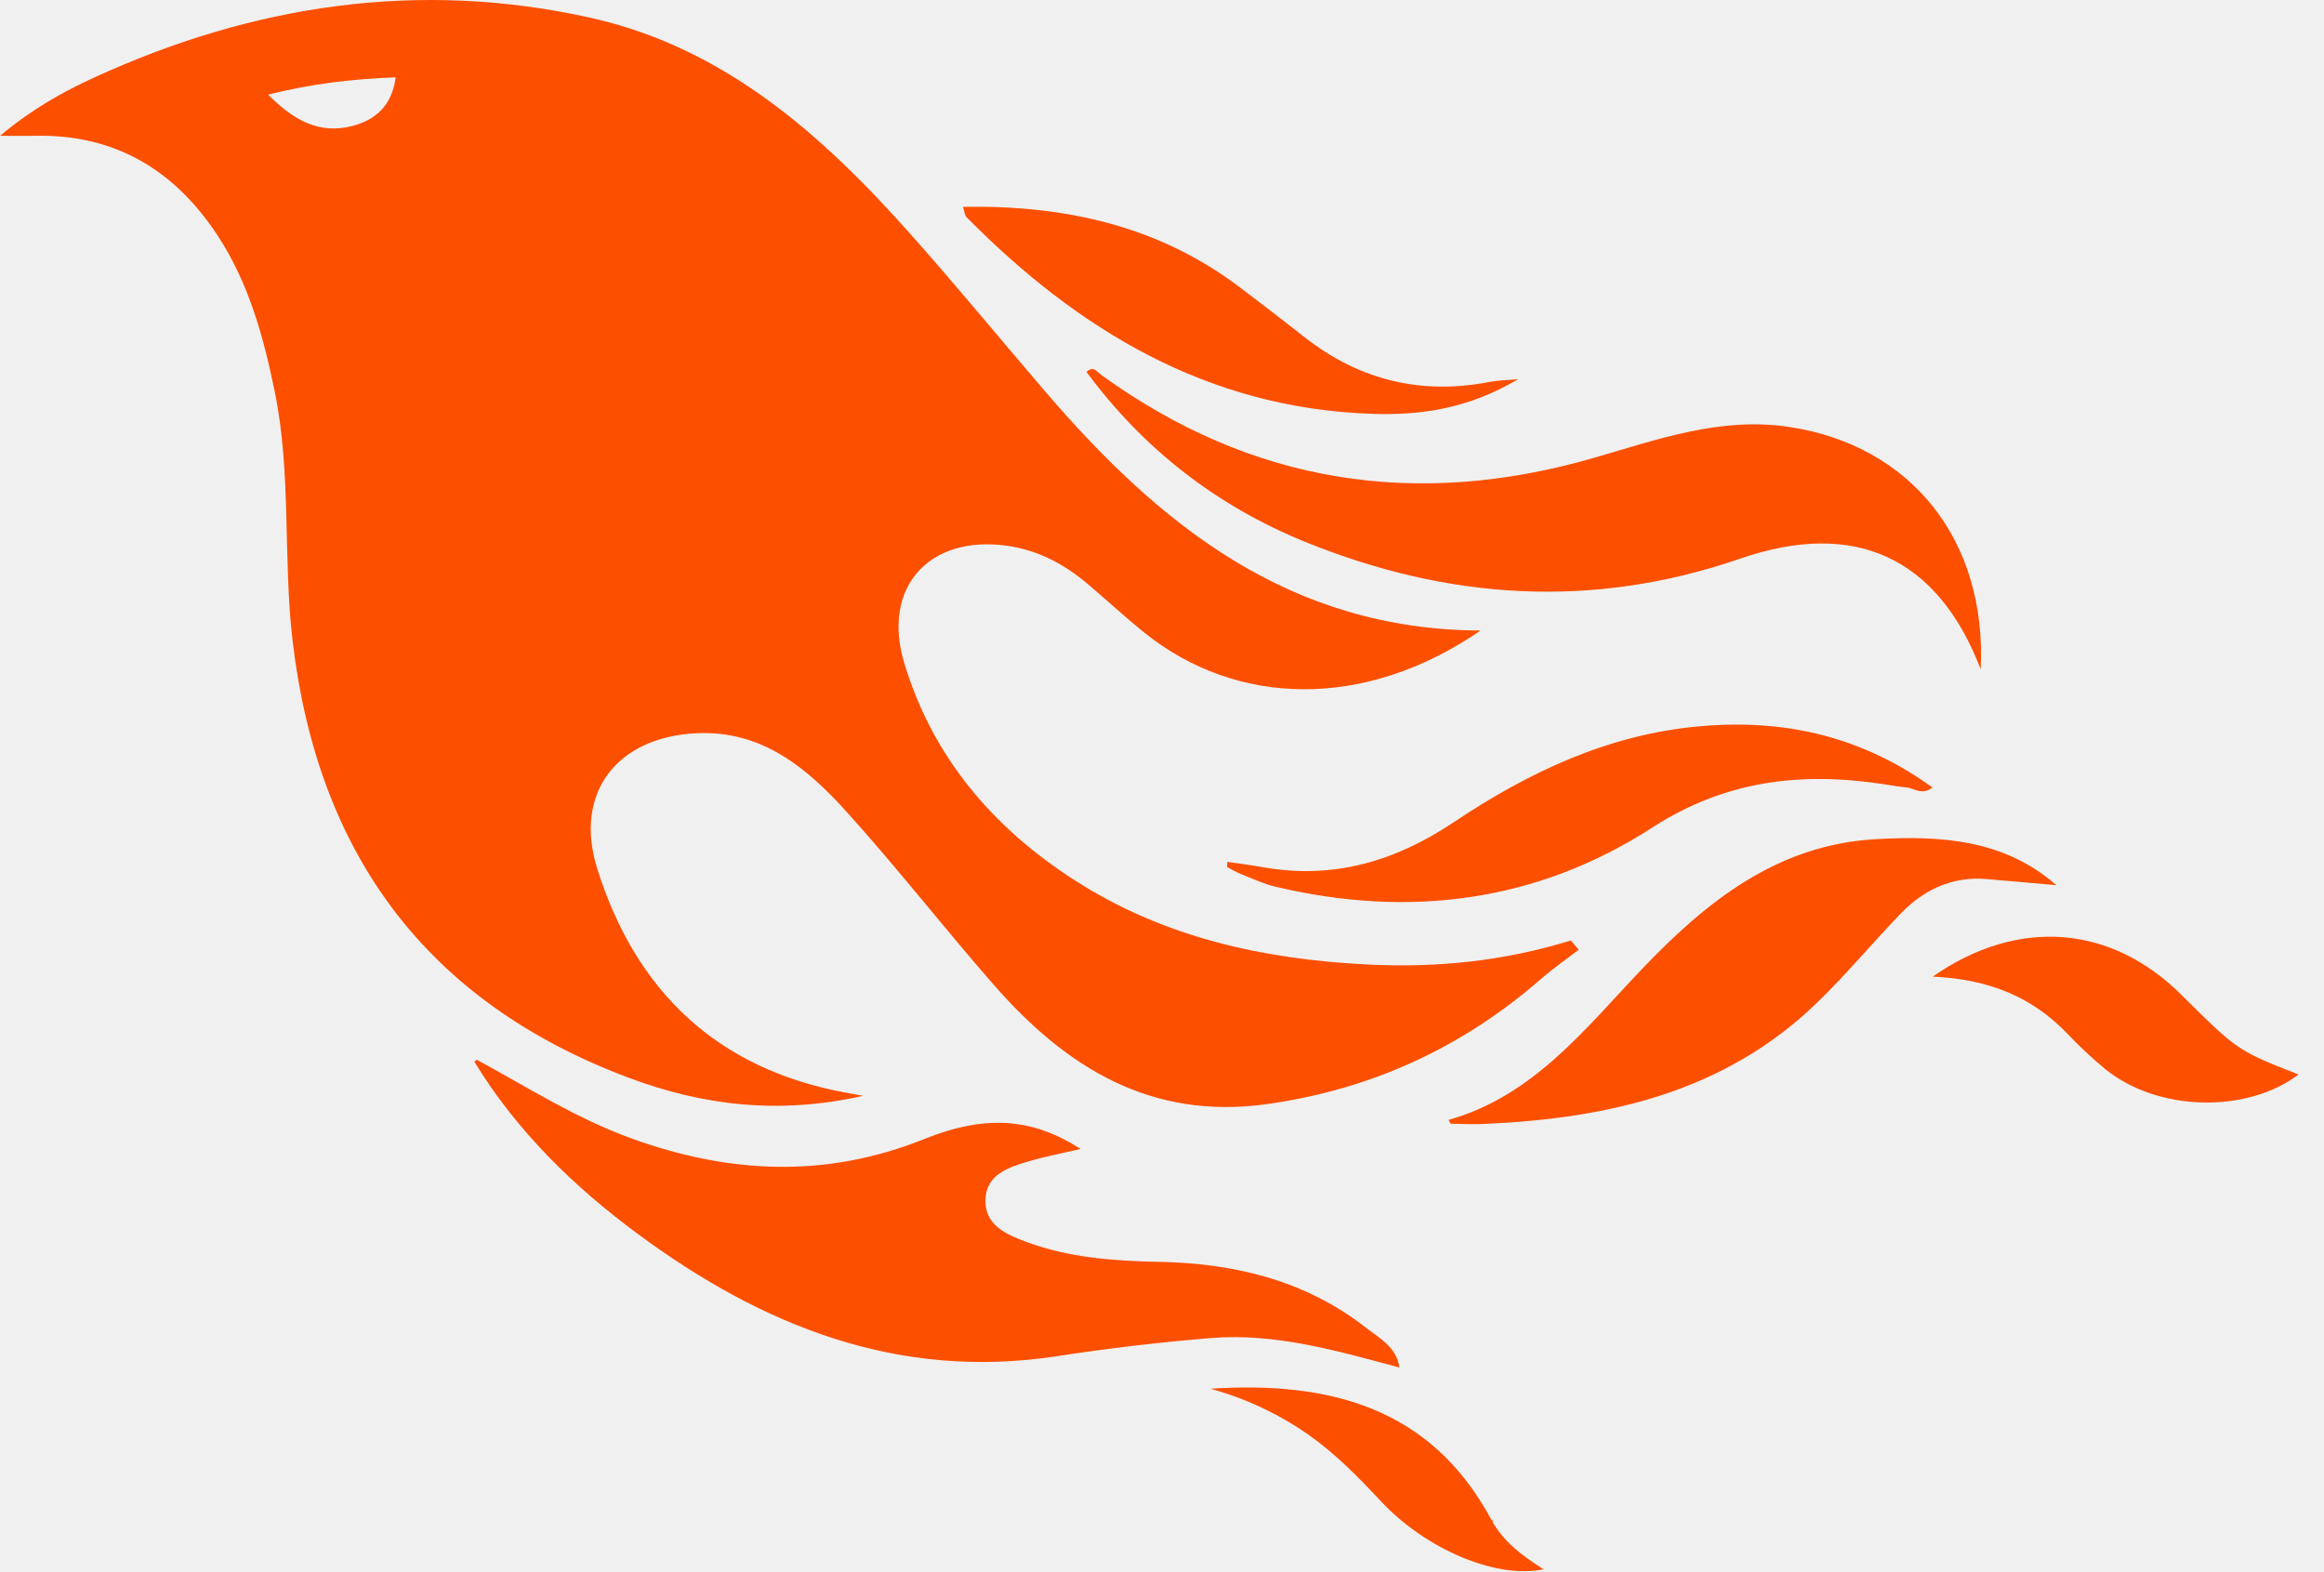
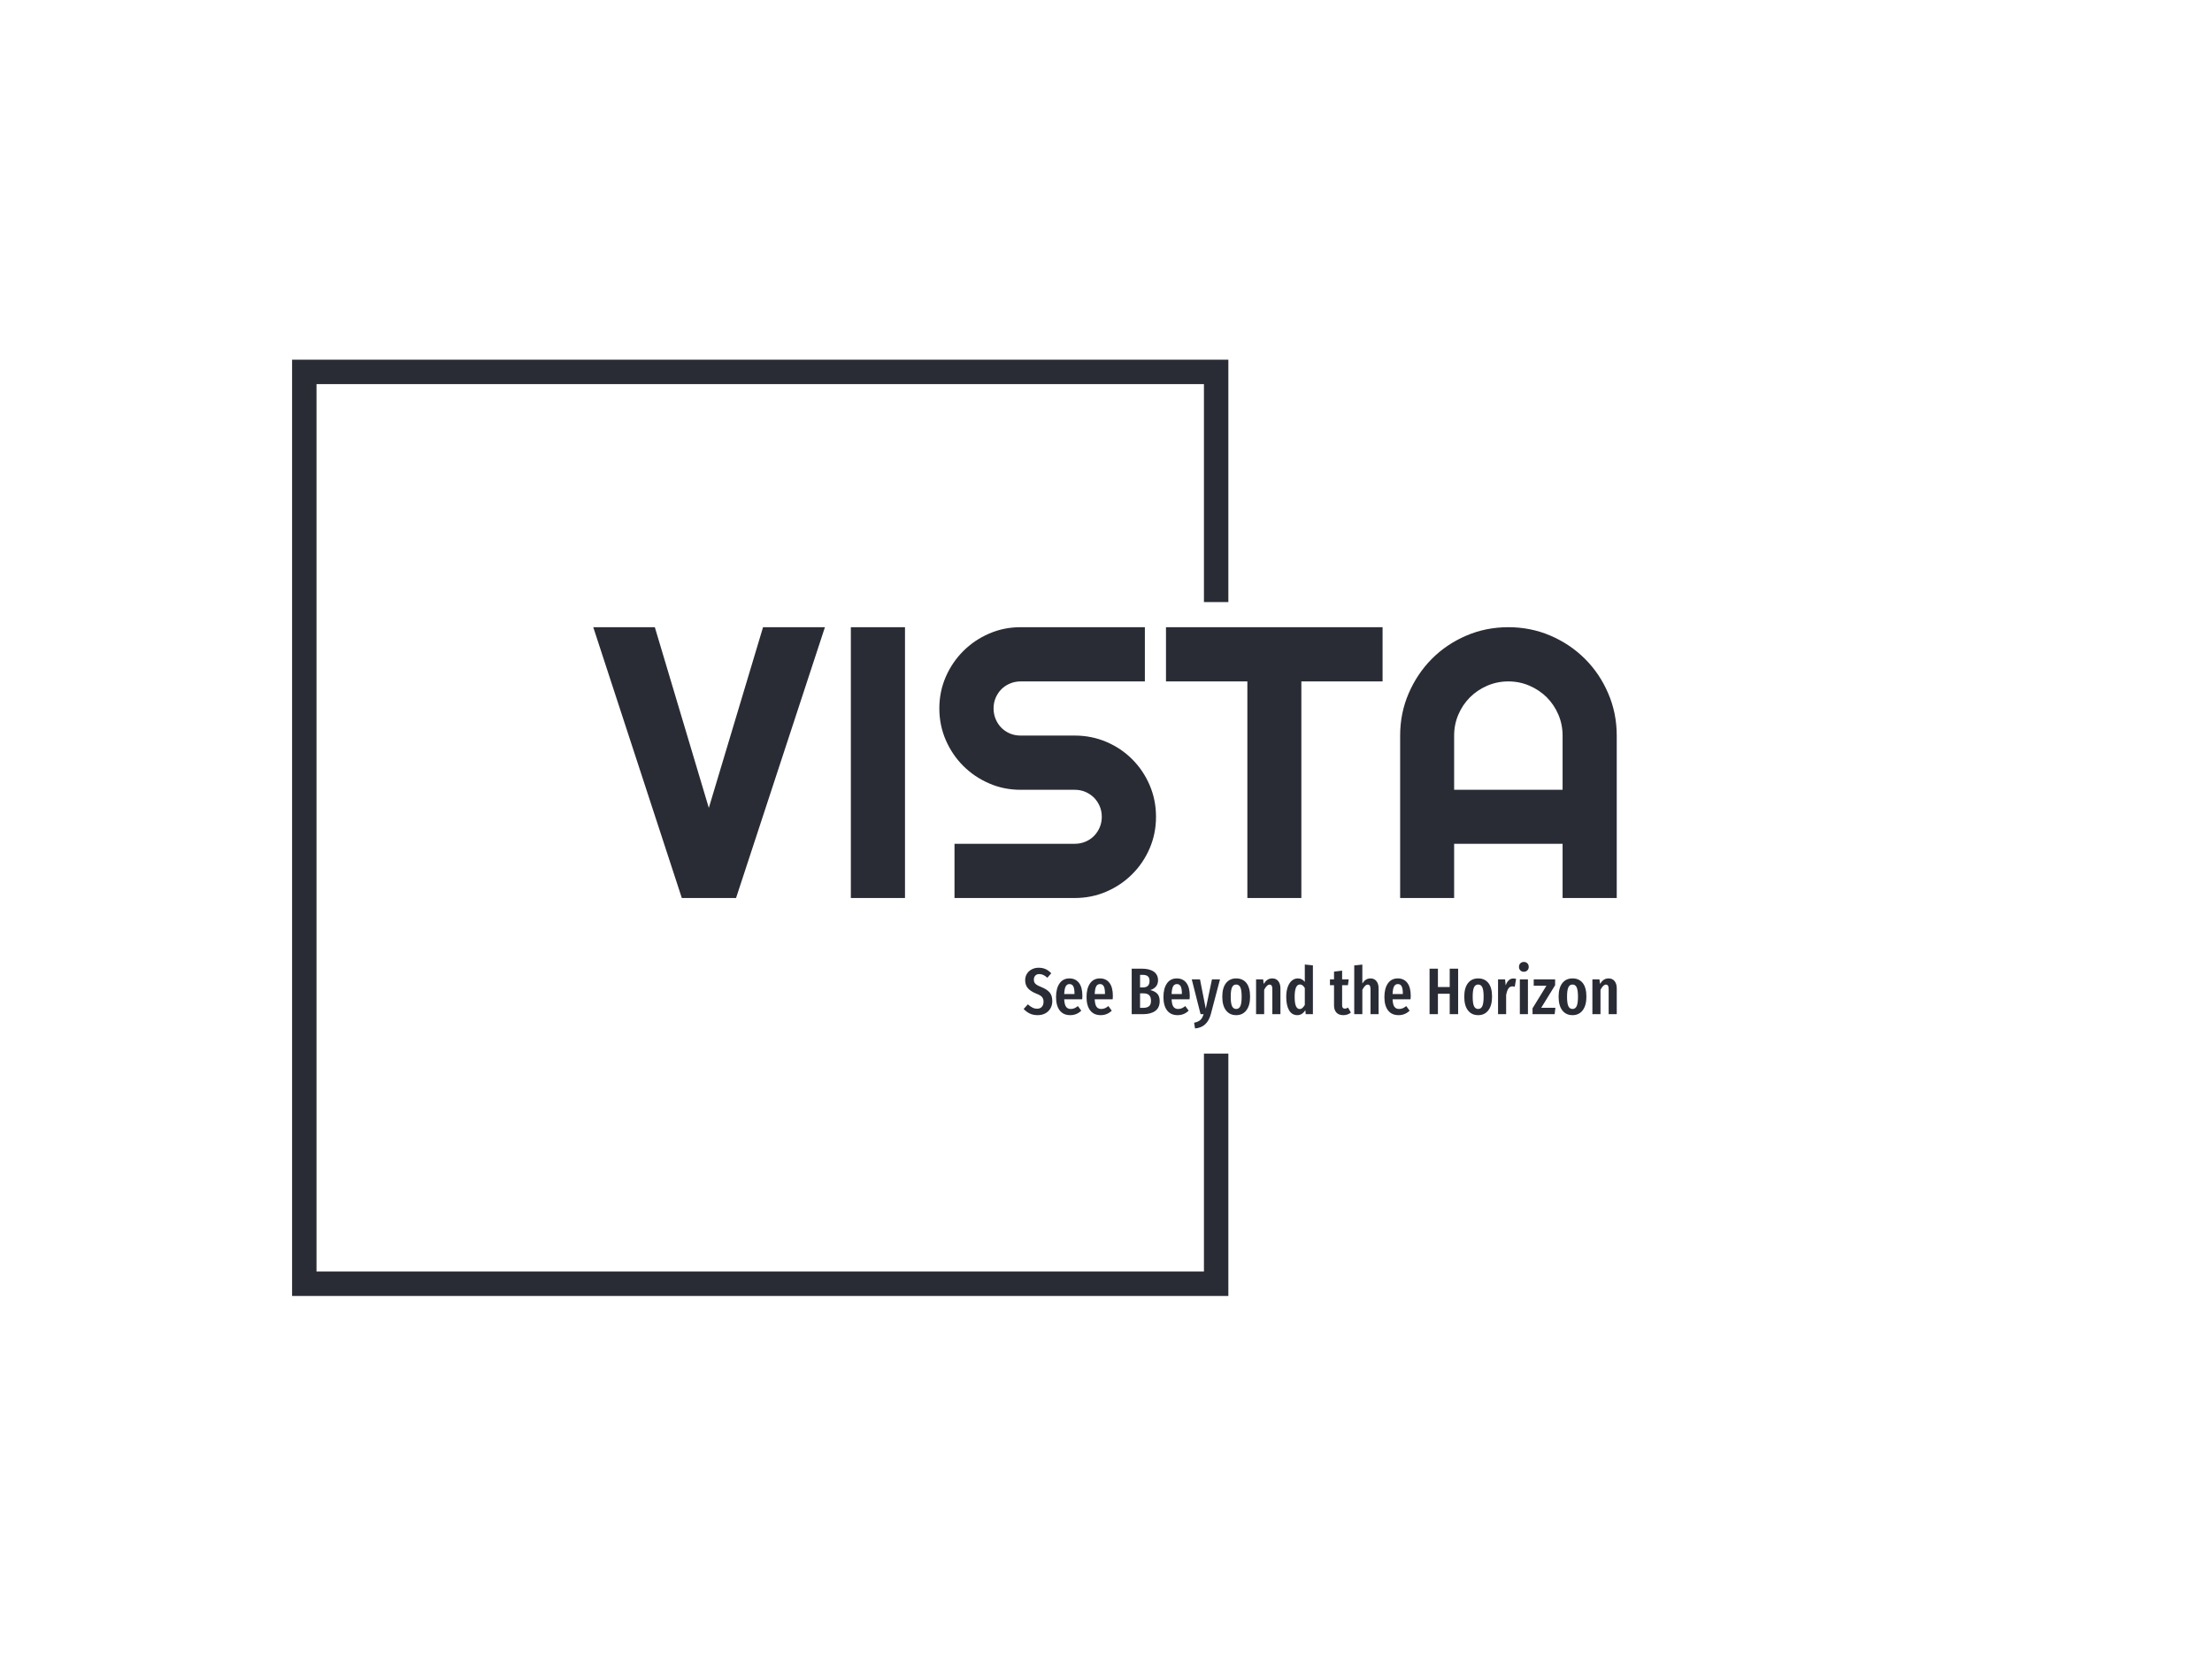
- <svg xmlns="http://www.w3.org/2000/svg" viewBox="0 0 71 48" fill="currentColor" aria-hidden="true">
-   <path d="m26.371 33.477-.552-.1c-3.92-.729-6.397-3.1-7.57-6.829-.733-2.324.597-4.035 3.035-4.148 1.995-.092 3.362 1.055 4.57 2.39 1.557 1.72 2.984 3.558 4.514 5.305 2.202 2.515 4.797 4.134 8.347 3.634 3.183-.448 5.958-1.725 8.371-3.828.363-.316.761-.592 1.144-.886l-.241-.284c-2.027.63-4.093.841-6.205.735-3.195-.16-6.24-.828-8.964-2.582-2.486-1.601-4.319-3.746-5.19-6.611-.704-2.315.736-3.934 3.135-3.6.948.133 1.746.56 2.463 1.165.583.493 1.143 1.015 1.738 1.493 2.8 2.25 6.712 2.375 10.265-.068-5.842-.026-9.817-3.24-13.308-7.313-1.366-1.594-2.7-3.216-4.095-4.785-2.698-3.036-5.692-5.71-9.79-6.623C12.8-.623 7.745.14 2.893 2.361 1.926 2.804.997 3.319 0 4.149c.494 0 .763.006 1.032 0 2.446-.064 4.28 1.023 5.602 3.024.962 1.457 1.415 3.104 1.761 4.798.513 2.515.247 5.078.544 7.605.761 6.494 4.08 11.026 10.26 13.346 2.267.852 4.591 1.135 7.172.555ZM10.751 3.852c-.976.246-1.756-.148-2.56-.962 1.377-.343 2.592-.476 3.897-.528-.107.848-.607 1.306-1.336 1.49Zm32.002 37.924c-.085-.626-.62-.901-1.04-1.228-1.857-1.446-4.03-1.958-6.333-2-1.375-.026-2.735-.128-4.031-.61-.595-.22-1.26-.505-1.244-1.272.015-.78.693-1 1.31-1.184.505-.15 1.026-.247 1.6-.382-1.46-.936-2.886-1.065-4.787-.3-2.993 1.202-5.943 1.06-8.926-.017-1.684-.608-3.179-1.563-4.735-2.408l-.077.057c1.29 2.115 3.034 3.817 5.004 5.271 3.793 2.8 7.936 4.471 12.784 3.73A66.714 66.714 0 0 1 37 40.877c1.98-.16 3.866.398 5.753.899Zm-9.14-30.345c-.105-.076-.206-.266-.42-.069 1.745 2.36 3.985 4.098 6.683 5.193 4.354 1.767 8.773 2.07 13.293.51 3.51-1.21 6.033-.028 7.343 3.38.19-3.955-2.137-6.837-5.843-7.401-2.084-.318-4.01.373-5.962.94-5.434 1.575-10.485.798-15.094-2.553Zm27.085 15.425c.708.059 1.416.123 2.124.185-1.6-1.405-3.55-1.517-5.523-1.404-3.003.17-5.167 1.903-7.14 3.972-1.739 1.824-3.31 3.87-5.903 4.604.043.078.054.117.066.117.35.005.699.021 1.047.005 3.768-.17 7.317-.965 10.14-3.7.89-.86 1.685-1.817 2.544-2.71.716-.746 1.584-1.159 2.645-1.07Zm-8.753-4.67c-2.812.246-5.254 1.409-7.548 2.943-1.766 1.18-3.654 1.738-5.776 1.37-.374-.066-.75-.114-1.124-.17l-.013.156c.135.07.265.151.405.207.354.14.702.308 1.07.395 4.083.971 7.992.474 11.516-1.803 2.221-1.435 4.521-1.707 7.013-1.336.252.038.503.083.756.107.234.022.479.255.795.003-2.179-1.574-4.526-2.096-7.094-1.872Zm-10.049-9.544c1.475.051 2.943-.142 4.486-1.059-.452.04-.643.04-.827.076-2.126.424-4.033-.04-5.733-1.383-.623-.493-1.257-.974-1.889-1.457-2.503-1.914-5.374-2.555-8.514-2.5.05.154.054.26.108.315 3.417 3.455 7.371 5.836 12.369 6.008Zm24.727 17.731c-2.114-2.097-4.952-2.367-7.578-.537 1.738.078 3.043.632 4.101 1.728a13 13 0 0 0 1.182 1.106c1.6 1.29 4.311 1.352 5.896.155-1.861-.726-1.861-.726-3.601-2.452Zm-21.058 16.06c-1.858-3.46-4.981-4.24-8.59-4.008a9.667 9.667 0 0 1 2.977 1.39c.84.586 1.547 1.311 2.243 2.055 1.38 1.473 3.534 2.376 4.962 2.07-.656-.412-1.238-.848-1.592-1.507Zl-.006.006-.036-.004.021.018.012.053Za.127.127 0 0 0 .015.043c.005.008.038 0 .058-.002Zl-.008.01.005.026.024.014Z" fill="#FD4F00" />
+ <svg xmlns="http://www.w3.org/2000/svg" version="1.1" width="2000" height="1500" viewBox="0 0 2000 1500">
+   <rect width="2000" height="1500" fill="#ffffff" />
+   <g transform="matrix(0.75,0,0,0.75,249.0909,278.9855)">
+     <svg viewBox="0 0 396 248" data-background-color="#ffffff" preserveAspectRatio="xMidYMid meet" height="1252" width="2000">
+       <g id="tight-bounds" transform="matrix(1,0,0,1,0.24,0.4)">
+         <svg viewBox="0 0 395.52 247.2" height="247.2" width="395.52">
+           <g>
+             <svg />
+           </g>
+           <g>
+             <svg viewBox="0 0 395.52 247.2" height="247.2" width="395.52">
+               <g transform="matrix(1,0,0,1,75.54432,75.69015)">
+                 <svg viewBox="0 0 244.431 95.82" height="95.82" width="244.431">
+                   <g>
+                     <svg viewBox="0 0 244.431 95.82" height="95.82" width="244.431">
+                       <g>
+                         <svg viewBox="0 0 244.431 95.82" height="95.82" width="244.431">
+                           <g>
+                             <svg viewBox="0 0 244.431 95.82" height="95.82" width="244.431">
+                               <g id="textblocktransform">
+                                 <svg viewBox="0 0 244.431 95.82" height="95.82" width="244.431" id="textblock">
+                                   <g>
+                                     <svg viewBox="0 0 244.431 64.671" height="64.671" width="244.431">
+                                       <g transform="matrix(1,0,0,1,0,0)">
+                                         <svg width="244.431" viewBox="0.05 -35.01 132.31 35.01" height="64.671" data-palette-color="#2a2c35">
+                                           <path d="M22-35.01L30-35.01 18.51 0 11.5 0 0.05-35.01 8.01-35.01 14.99-11.65 22-35.01ZM40.35-35.01L40.35 0 33.35 0 33.35-35.01 40.35-35.01ZM44.79-24.51L44.79-24.51Q44.79-26.68 45.62-28.59 46.45-30.49 47.88-31.92 49.31-33.35 51.22-34.18 53.12-35.01 55.29-35.01L55.29-35.01 71.36-35.01 71.36-28 55.29-28Q54.56-28 53.93-27.73 53.29-27.47 52.81-26.99 52.34-26.51 52.07-25.88 51.8-25.24 51.8-24.51L51.8-24.51Q51.8-23.78 52.07-23.13 52.34-22.49 52.81-22.01 53.29-21.53 53.93-21.26 54.56-21 55.29-21L55.29-21 62.3-21Q64.47-21 66.39-20.18 68.31-19.36 69.73-17.93 71.16-16.5 71.98-14.59 72.8-12.67 72.8-10.5L72.8-10.5Q72.8-8.33 71.98-6.42 71.16-4.52 69.73-3.09 68.31-1.66 66.39-0.83 64.47 0 62.3 0L62.3 0 46.75 0 46.75-7.01 62.3-7.01Q63.03-7.01 63.67-7.28 64.3-7.54 64.78-8.02 65.25-8.5 65.52-9.13 65.79-9.77 65.79-10.5L65.79-10.5Q65.79-11.23 65.52-11.87 65.25-12.5 64.78-12.98 64.3-13.45 63.67-13.72 63.03-13.99 62.3-13.99L62.3-13.99 55.29-13.99Q53.12-13.99 51.22-14.82 49.31-15.65 47.88-17.08 46.45-18.51 45.62-20.42 44.79-22.34 44.79-24.51ZM91.59-28L91.59 0 84.61 0 84.61-28 74.09-28 74.09-35.01 102.09-35.01 102.09-28 91.59-28ZM111.34-13.99L125.36-13.99 125.36-21Q125.36-22.44 124.81-23.72 124.26-25 123.31-25.95 122.35-26.9 121.07-27.45 119.79-28 118.35-28L118.35-28Q116.91-28 115.63-27.45 114.35-26.9 113.39-25.95 112.44-25 111.89-23.72 111.34-22.44 111.34-21L111.34-21 111.34-13.99ZM132.36-21L132.36 0 125.36 0 125.36-7.01 111.34-7.01 111.34 0 104.36 0 104.36-21Q104.36-23.9 105.46-26.45 106.56-29 108.45-30.91 110.34-32.81 112.89-33.91 115.44-35.01 118.35-35.01L118.35-35.01Q121.25-35.01 123.81-33.91 126.36-32.81 128.26-30.91 130.17-29 131.26-26.45 132.36-23.9 132.36-21L132.36-21Z" opacity="1" transform="matrix(1,0,0,1,0,0)" fill="#2a2c35" class="wordmark-text-0" data-fill-palette-color="primary" id="text-0" />
+                                         </svg>
+                                       </g>
+                                     </svg>
+                                   </g>
+                                   <g transform="matrix(1,0,0,1,102.7834,79.93776)">
+                                     <svg viewBox="0 0 141.648 15.882" height="15.882" width="141.648">
+                                       <g transform="matrix(1,0,0,1,0,0)">
+                                         <svg width="141.648" viewBox="0.35 -39.65 450.35 50.5" height="15.882" data-palette-color="#2a2c35">
+                                           <path d="M11.75-35.25Q14.75-35.25 17.05-34.2 19.35-33.15 21.3-31.05L21.3-31.05 18.35-27.65Q16.8-29.05 15.33-29.75 13.85-30.45 12.2-30.45L12.2-30.45Q10.3-30.45 9.2-29.28 8.1-28.1 8.1-26.2L8.1-26.2Q8.1-24.3 9.25-23.1 10.4-21.9 13.75-20.6L13.75-20.6Q18.05-18.85 20.08-16.5 22.1-14.15 22.1-9.85L22.1-9.85Q22.1-6.9 20.75-4.48 19.4-2.05 16.88-0.65 14.35 0.75 11 0.75L11 0.75Q7.55 0.75 5-0.48 2.45-1.7 0.35-3.95L0.35-3.95 3.55-7.45Q5.35-5.85 7-5 8.65-4.15 10.6-4.15L10.6-4.15Q12.9-4.15 14.18-5.58 15.45-7 15.45-9.45L15.45-9.45Q15.45-11.6 14.33-12.98 13.2-14.35 10.15-15.5L10.15-15.5Q5.55-17.35 3.53-19.75 1.5-22.15 1.5-25.75L1.5-25.75Q1.5-28.5 2.83-30.65 4.15-32.8 6.5-34.02 8.85-35.25 11.75-35.25L11.75-35.25ZM44.95-13.85Q44.95-13.4 44.8-11.3L44.8-11.3 31.15-11.3Q31.35-7.2 32.57-5.58 33.8-3.95 36.05-3.95L36.05-3.95Q37.6-3.95 38.85-4.48 40.1-5 41.55-6.15L41.55-6.15 44.1-2.65Q40.6 0.75 35.7 0.75L35.7 0.75Q30.5 0.75 27.72-2.85 24.95-6.45 24.95-13L24.95-13Q24.95-19.55 27.6-23.35 30.25-27.15 35.1-27.15L35.1-27.15Q39.75-27.15 42.35-23.78 44.95-20.4 44.95-13.85L44.95-13.85ZM38.95-15.3L38.95-15.65Q38.95-19.4 38.05-21.13 37.15-22.85 35.15-22.85L35.15-22.85Q33.3-22.85 32.32-21.18 31.35-19.5 31.15-15.3L31.15-15.3 38.95-15.3ZM68.09-13.85Q68.09-13.4 67.95-11.3L67.95-11.3 54.3-11.3Q54.5-7.2 55.72-5.58 56.95-3.95 59.2-3.95L59.2-3.95Q60.75-3.95 62-4.48 63.25-5 64.7-6.15L64.7-6.15 67.25-2.65Q63.75 0.75 58.85 0.75L58.85 0.75Q53.65 0.75 50.87-2.85 48.1-6.45 48.1-13L48.1-13Q48.1-19.55 50.75-23.35 53.4-27.15 58.25-27.15L58.25-27.15Q62.9-27.15 65.5-23.78 68.09-20.4 68.09-13.85L68.09-13.85ZM62.1-15.3L62.1-15.65Q62.1-19.4 61.2-21.13 60.3-22.85 58.3-22.85L58.3-22.85Q56.45-22.85 55.47-21.18 54.5-19.5 54.3-15.3L54.3-15.3 62.1-15.3ZM96.44-18.3Q99.79-17.55 101.72-15.63 103.64-13.7 103.64-9.9L103.64-9.9Q103.64-4.9 100.27-2.45 96.89 0 91.09 0L91.09 0 82.39 0 82.39-34.55 89.94-34.55Q95.89-34.55 99.14-32.3 102.39-30.05 102.39-25.75L102.39-25.75Q102.39-22.85 100.77-20.95 99.14-19.05 96.44-18.3L96.44-18.3ZM90.59-29.85L88.74-29.85 88.74-20.3 90.89-20.3Q95.94-20.3 95.94-25.2L95.94-25.2Q95.94-27.65 94.67-28.75 93.39-29.85 90.59-29.85L90.59-29.85ZM91.14-4.8Q94.04-4.8 95.54-6.03 97.04-7.25 97.04-10.15L97.04-10.15Q97.04-13.05 95.64-14.43 94.24-15.8 91.29-15.8L91.29-15.8 88.74-15.8 88.74-4.8 91.14-4.8ZM126.49-13.85Q126.49-13.4 126.34-11.3L126.34-11.3 112.69-11.3Q112.89-7.2 114.11-5.58 115.34-3.95 117.59-3.95L117.59-3.95Q119.14-3.95 120.39-4.48 121.64-5 123.09-6.15L123.09-6.15 125.64-2.65Q122.14 0.75 117.24 0.75L117.24 0.75Q112.04 0.75 109.26-2.85 106.49-6.45 106.49-13L106.49-13Q106.49-19.55 109.14-23.35 111.79-27.15 116.64-27.15L116.64-27.15Q121.29-27.15 123.89-23.78 126.49-20.4 126.49-13.85L126.49-13.85ZM120.49-15.3L120.49-15.65Q120.49-19.4 119.59-21.13 118.69-22.85 116.69-22.85L116.69-22.85Q114.84-22.85 113.86-21.18 112.89-19.5 112.69-15.3L112.69-15.3 120.49-15.3ZM149.44-26.45L142.44 0.1Q141.14 4.9 138.24 7.65 135.34 10.4 130.49 10.85L130.49 10.85 129.79 6.5Q132.94 5.85 134.51 4.42 136.09 3 136.99 0L136.99 0 134.69 0 127.99-26.45 134.24-26.45 138.64-4.1 143.34-26.45 149.44-26.45ZM161.73-27.15Q166.73-27.15 169.51-23.65 172.28-20.15 172.28-13.25L172.28-13.25Q172.28-6.65 169.48-2.95 166.68 0.75 161.73 0.75L161.73 0.75Q156.78 0.75 153.98-2.88 151.18-6.5 151.18-13.25L151.18-13.25Q151.18-19.95 153.98-23.55 156.78-27.15 161.73-27.15L161.73-27.15ZM161.73-22.5Q159.58-22.5 158.58-20.38 157.58-18.25 157.58-13.25L157.58-13.25Q157.58-8.2 158.58-6.08 159.58-3.95 161.73-3.95L161.73-3.95Q163.88-3.95 164.88-6.08 165.88-8.2 165.88-13.25L165.88-13.25Q165.88-18.3 164.88-20.4 163.88-22.5 161.73-22.5L161.73-22.5ZM189.18-27.15Q192.03-27.15 193.68-25.1 195.33-23.05 195.33-19.6L195.33-19.6 195.33 0 189.18 0 189.18-18.9Q189.18-20.8 188.66-21.63 188.13-22.45 187.13-22.45L187.13-22.45Q185.03-22.45 182.98-18.5L182.98-18.5 182.98 0 176.83 0 176.83-26.45 182.18-26.45 182.63-23Q183.98-25.1 185.51-26.13 187.03-27.15 189.18-27.15L189.18-27.15ZM213.83-37.7L219.98-37.05 219.98 0 214.53 0 214.23-3.05Q211.88 0.75 208.18 0.75L208.18 0.75Q204.08 0.75 201.9-2.93 199.73-6.6 199.73-13.2L199.73-13.2Q199.73-17.4 200.85-20.58 201.98-23.75 203.98-25.45 205.98-27.15 208.58-27.15L208.58-27.15Q211.78-27.15 213.83-24.5L213.83-24.5 213.83-37.7ZM209.93-3.9Q211.08-3.9 212-4.7 212.93-5.5 213.83-7L213.83-7 213.83-19.85Q212.23-22.55 210.18-22.55L210.18-22.55Q206.13-22.55 206.13-13.25L206.13-13.25Q206.13-8.2 207.13-6.05 208.13-3.9 209.93-3.9L209.93-3.9ZM246.67-5L248.82-1.2Q246.37 0.75 243.07 0.75L243.07 0.75Q239.62 0.75 237.82-1.23 236.02-3.2 236.02-6.6L236.02-6.6 236.02-22 232.92-22 232.92-26.45 236.02-26.45 236.02-32.3 242.17-33.05 242.17-26.45 247.17-26.45 246.57-22 242.17-22 242.17-6.6Q242.17-4.2 244.22-4.2L244.22-4.2Q244.87-4.2 245.37-4.38 245.87-4.55 246.67-5L246.67-5ZM263.72-27.15Q266.57-27.15 268.22-25.1 269.87-23.05 269.87-19.6L269.87-19.6 269.87 0 263.72 0 263.72-18.9Q263.72-20.8 263.2-21.63 262.67-22.45 261.67-22.45L261.67-22.45Q259.57-22.45 257.52-18.5L257.52-18.5 257.52 0 251.37 0 251.37-37 257.52-37.65 257.52-23.3Q258.77-25.25 260.25-26.2 261.72-27.15 263.72-27.15L263.72-27.15ZM294.27-13.85Q294.27-13.4 294.12-11.3L294.12-11.3 280.47-11.3Q280.67-7.2 281.89-5.58 283.12-3.95 285.37-3.95L285.37-3.95Q286.92-3.95 288.17-4.48 289.42-5 290.87-6.15L290.87-6.15 293.42-2.65Q289.92 0.75 285.02 0.75L285.02 0.75Q279.82 0.75 277.04-2.85 274.27-6.45 274.27-13L274.27-13Q274.27-19.55 276.92-23.35 279.57-27.15 284.42-27.15L284.42-27.15Q289.07-27.15 291.67-23.78 294.27-20.4 294.27-13.85L294.27-13.85ZM288.27-15.3L288.27-15.65Q288.27-19.4 287.37-21.13 286.47-22.85 284.47-22.85L284.47-22.85Q282.62-22.85 281.64-21.18 280.67-19.5 280.47-15.3L280.47-15.3 288.27-15.3ZM330.26 0L323.86 0 323.86-15.5 314.91-15.5 314.91 0 308.56 0 308.56-34.55 314.91-34.55 314.91-20.6 323.86-20.6 323.86-34.55 330.26-34.55 330.26 0ZM345.46-27.15Q350.46-27.15 353.24-23.65 356.01-20.15 356.01-13.25L356.01-13.25Q356.01-6.65 353.21-2.95 350.41 0.75 345.46 0.75L345.46 0.75Q340.51 0.75 337.71-2.88 334.91-6.5 334.91-13.25L334.91-13.25Q334.91-19.95 337.71-23.55 340.51-27.15 345.46-27.15L345.46-27.15ZM345.46-22.5Q343.31-22.5 342.31-20.38 341.31-18.25 341.31-13.25L341.31-13.25Q341.31-8.2 342.31-6.08 343.31-3.95 345.46-3.95L345.46-3.95Q347.61-3.95 348.61-6.08 349.61-8.2 349.61-13.25L349.61-13.25Q349.61-18.3 348.61-20.4 347.61-22.5 345.46-22.5L345.46-22.5ZM372.21-27.1Q373.36-27.1 374.26-26.75L374.26-26.75 373.26-20.85Q372.26-21.1 371.41-21.1L371.41-21.1Q369.51-21.1 368.41-19.45 367.31-17.8 366.71-14.55L366.71-14.55 366.71 0 360.56 0 360.56-26.45 365.91-26.45 366.36-21.85Q368.21-27.1 372.21-27.1L372.21-27.1ZM377.11-26.45L383.26-26.45 383.26 0 377.11 0 377.11-26.45ZM380.16-39.65Q381.81-39.65 382.83-38.6 383.86-37.55 383.86-35.9L383.86-35.9Q383.86-34.3 382.83-33.25 381.81-32.2 380.16-32.2L380.16-32.2Q378.51-32.2 377.48-33.25 376.46-34.3 376.46-35.9L376.46-35.9Q376.46-37.55 377.48-38.6 378.51-39.65 380.16-39.65L380.16-39.65ZM387.65-26.45L403.9-26.45 403.9-22 393.35-4.85 404.1-4.85 403.55 0 386.75 0 386.75-4.45 397.3-21.6 387.65-21.6 387.65-26.45ZM417.1-27.15Q422.1-27.15 424.88-23.65 427.65-20.15 427.65-13.25L427.65-13.25Q427.65-6.65 424.85-2.95 422.05 0.75 417.1 0.75L417.1 0.75Q412.15 0.75 409.35-2.88 406.55-6.5 406.55-13.25L406.55-13.25Q406.55-19.95 409.35-23.55 412.15-27.15 417.1-27.15L417.1-27.15ZM417.1-22.5Q414.95-22.5 413.95-20.38 412.95-18.25 412.95-13.25L412.95-13.25Q412.95-8.2 413.95-6.08 414.95-3.95 417.1-3.95L417.1-3.95Q419.25-3.95 420.25-6.08 421.25-8.2 421.25-13.25L421.25-13.25Q421.25-18.3 420.25-20.4 419.25-22.5 417.1-22.5L417.1-22.5ZM444.55-27.15Q447.4-27.15 449.05-25.1 450.7-23.05 450.7-19.6L450.7-19.6 450.7 0 444.55 0 444.55-18.9Q444.55-20.8 444.02-21.63 443.5-22.45 442.5-22.45L442.5-22.45Q440.4-22.45 438.35-18.5L438.35-18.5 438.35 0 432.2 0 432.2-26.45 437.55-26.45 438-23Q439.35-25.1 440.87-26.13 442.4-27.15 444.55-27.15L444.55-27.15Z" opacity="1" transform="matrix(1,0,0,1,0,0)" fill="#2a2c35" class="slogan-text-1" data-fill-palette-color="secondary" id="text-1" />
+                                         </svg>
+                                       </g>
+                                     </svg>
+                                   </g>
+                                 </svg>
+                               </g>
+                             </svg>
+                           </g>
+                         </svg>
+                       </g>
+                     </svg>
+                   </g>
+                 </svg>
+               </g>
+               <path d="M227.219 69.69L227.219 11.81 3.638 11.81 3.638 235.39 227.219 235.39 227.219 177.51 221.387 177.51 221.387 229.558 9.471 229.558 9.471 17.642 221.387 17.642 221.387 69.69Z" fill="#2a2c35" stroke="transparent" data-fill-palette-color="tertiary" />
+             </svg>
+           </g>
+           <defs />
+         </svg>
+         <rect width="395.52" height="247.2" fill="none" stroke="none" visibility="hidden" />
+       </g>
+     </svg>
+   </g>
</svg>
